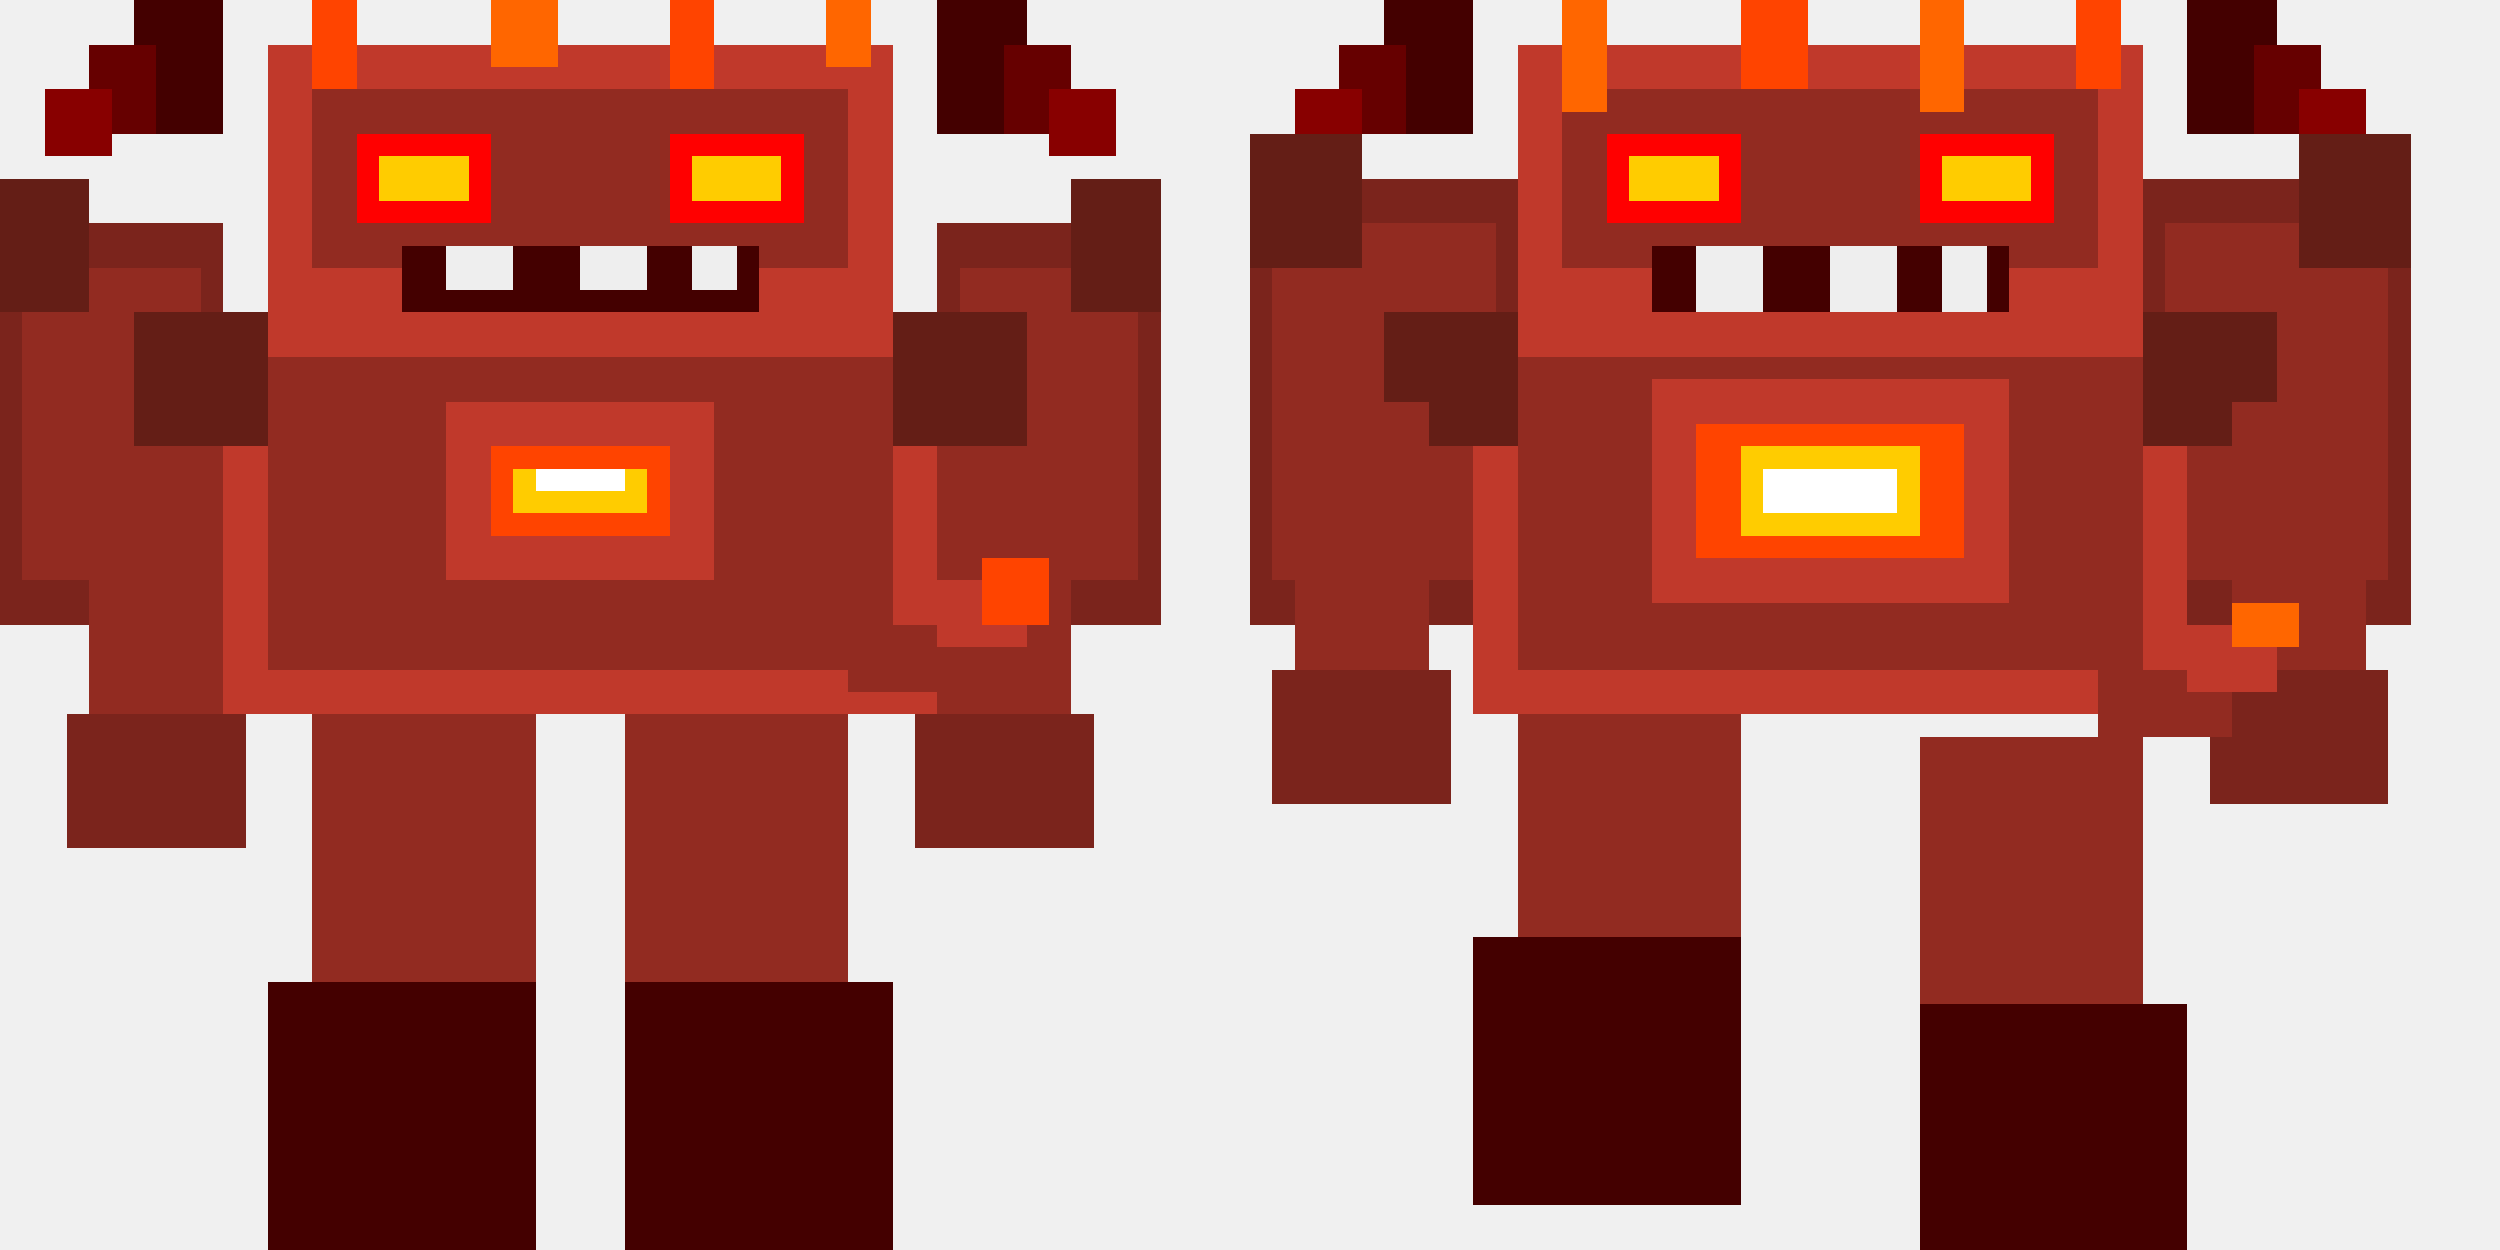
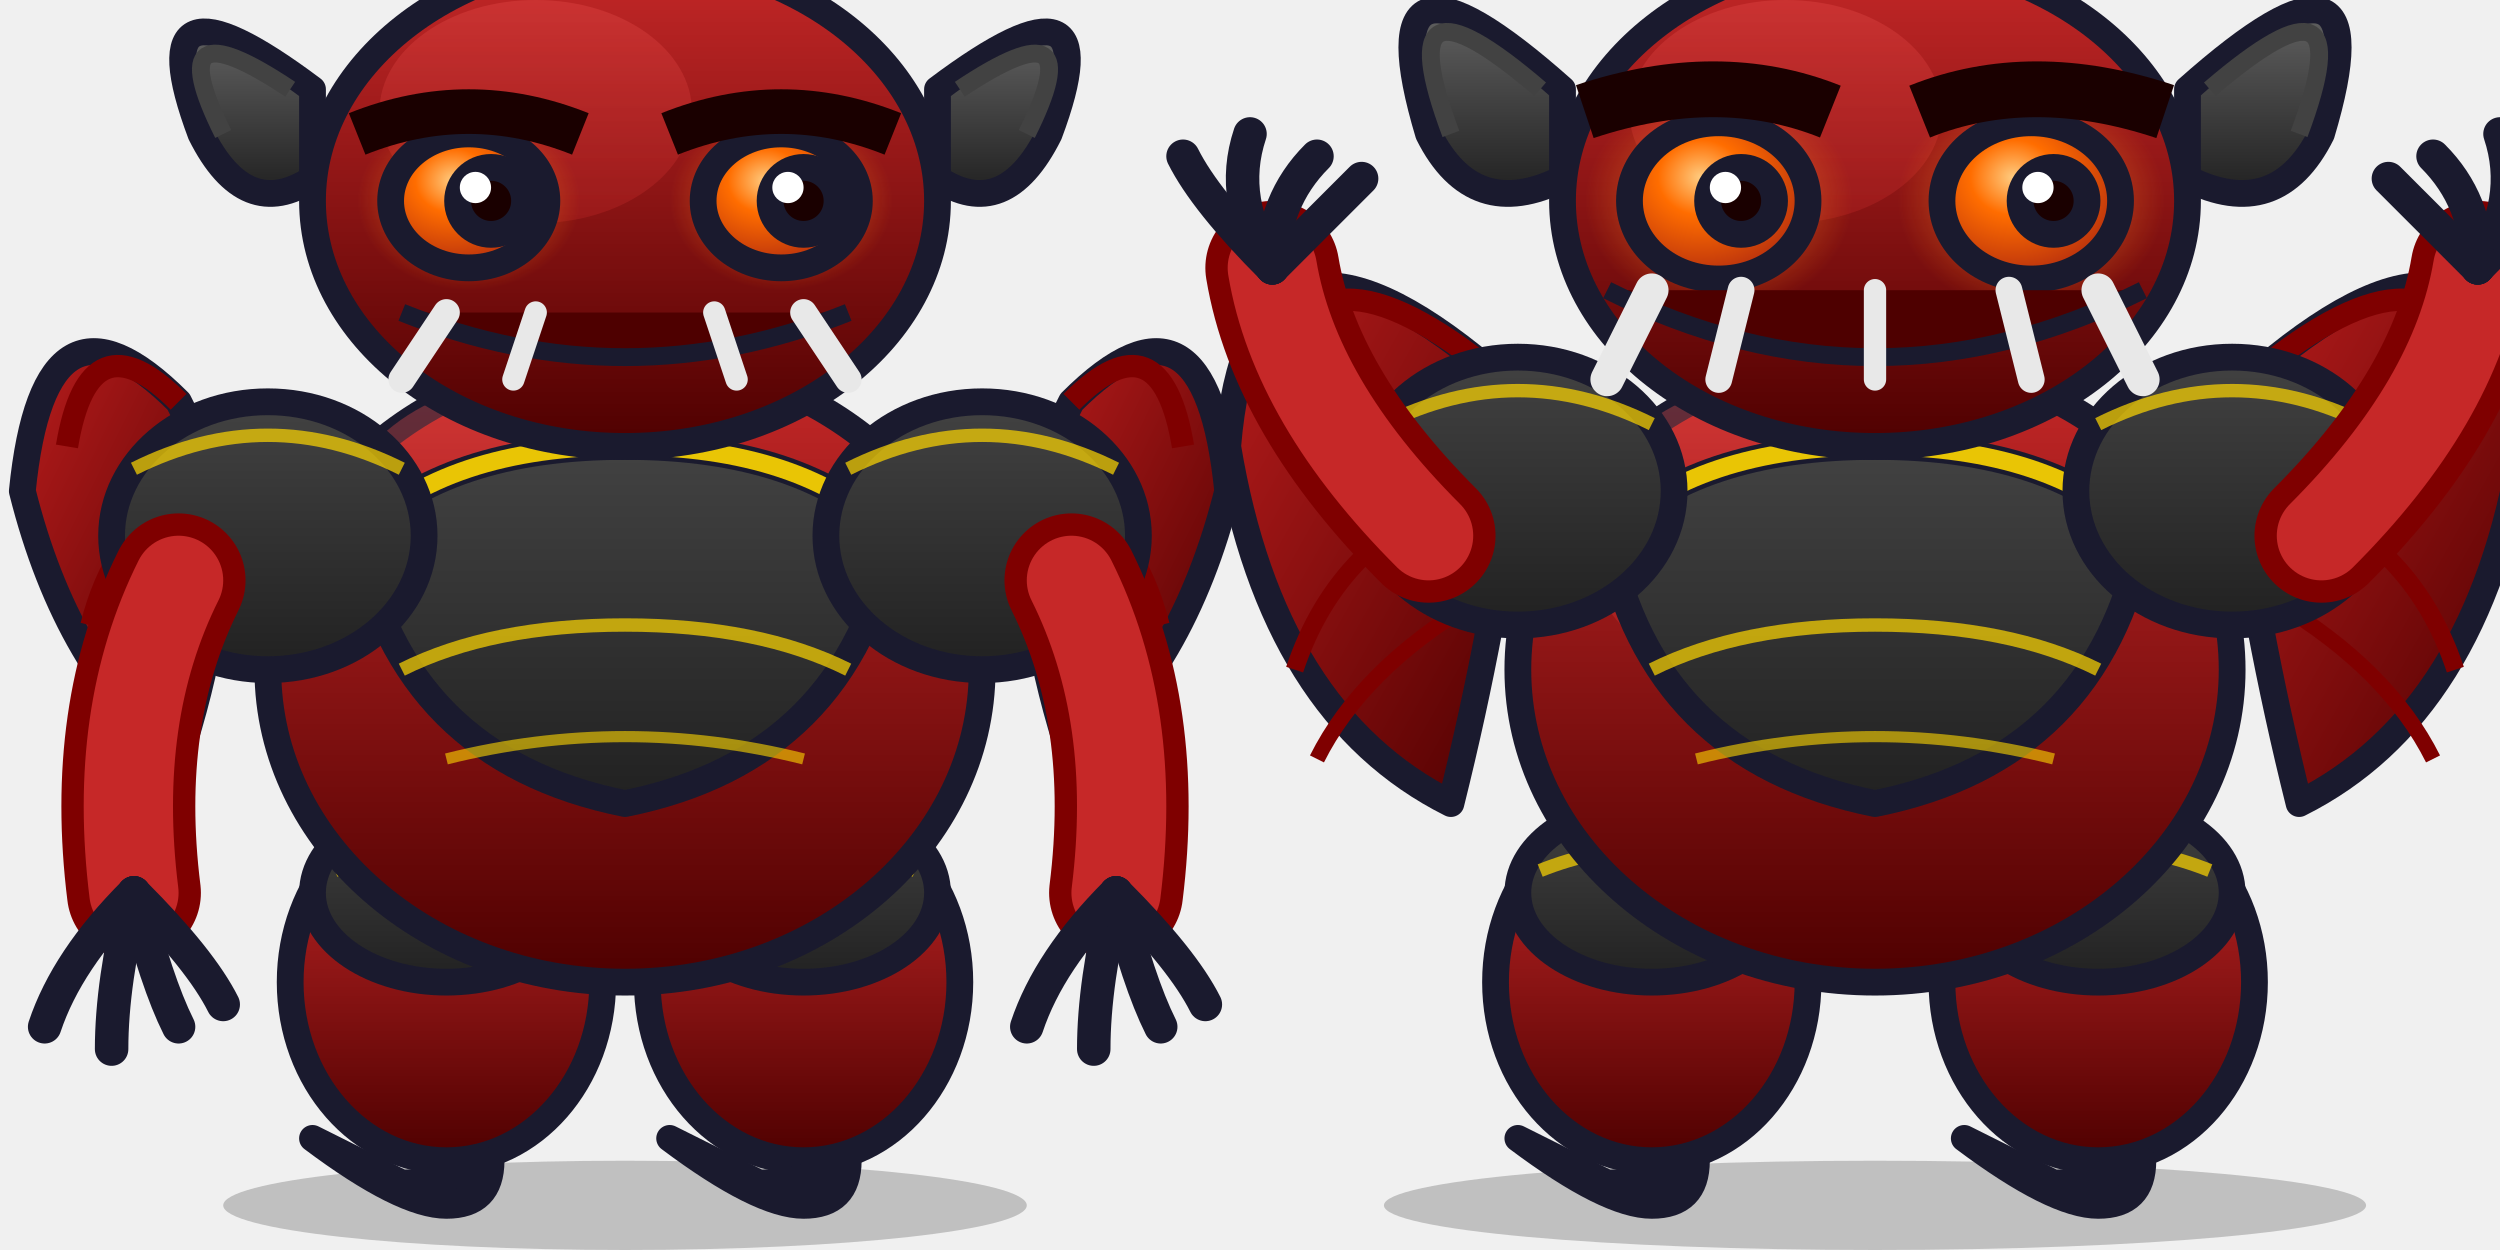
- <svg xmlns="http://www.w3.org/2000/svg" viewBox="0 0 112 56" width="112" height="56" shape-rendering="crispEdges">
-   <g>
-     <rect x="6" y="0" width="4" height="6" fill="#440000" />
-     <rect x="4" y="2" width="3" height="4" fill="#660000" />
-     <rect x="2" y="4" width="3" height="3" fill="#880000" />
-     <rect x="42" y="0" width="4" height="6" fill="#440000" />
-     <rect x="45" y="2" width="3" height="4" fill="#660000" />
-     <rect x="47" y="4" width="3" height="3" fill="#880000" />
-     <rect x="12" y="2" width="28" height="12" fill="#c0392b" />
-     <rect x="14" y="4" width="24" height="8" fill="#922b21" />
-     <rect x="16" y="6" width="6" height="4" fill="#ff0000" />
-     <rect x="17" y="7" width="4" height="2" fill="#ffcc00" />
-     <rect x="30" y="6" width="6" height="4" fill="#ff0000" />
-     <rect x="31" y="7" width="4" height="2" fill="#ffcc00" />
-     <rect x="18" y="11" width="16" height="3" fill="#440000" />
-     <rect x="20" y="11" width="3" height="2" fill="#eee" />
-     <rect x="26" y="11" width="3" height="2" fill="#eee" />
-     <rect x="31" y="11" width="2" height="2" fill="#eee" />
-     <rect x="14" y="0" width="2" height="4" fill="#ff4400" />
-     <rect x="22" y="0" width="3" height="3" fill="#ff6600" />
-     <rect x="30" y="0" width="2" height="4" fill="#ff4400" />
-     <rect x="37" y="0" width="2" height="3" fill="#ff6600" />
-     <rect x="0" y="10" width="10" height="18" fill="#7b241c" />
-     <rect x="1" y="12" width="8" height="14" fill="#922b21" />
-     <rect x="0" y="8" width="4" height="6" fill="#641e16" />
-     <rect x="42" y="10" width="10" height="18" fill="#7b241c" />
-     <rect x="43" y="12" width="8" height="14" fill="#922b21" />
-     <rect x="48" y="8" width="4" height="6" fill="#641e16" />
-     <rect x="10" y="14" width="32" height="18" fill="#c0392b" />
-     <rect x="12" y="16" width="28" height="14" fill="#922b21" />
-     <rect x="20" y="18" width="12" height="8" fill="#c0392b" />
-     <rect x="22" y="20" width="8" height="4" fill="#ff4400" />
-     <rect x="23" y="21" width="6" height="2" fill="#ffcc00" />
-     <rect x="24" y="21" width="4" height="1" fill="#fff" />
-     <rect x="6" y="14" width="6" height="6" fill="#641e16" />
-     <rect x="40" y="14" width="6" height="6" fill="#641e16" />
-     <rect x="4" y="20" width="6" height="14" fill="#922b21" />
-     <rect x="42" y="20" width="6" height="14" fill="#922b21" />
-     <rect x="3" y="32" width="8" height="6" fill="#7b241c" />
-     <rect x="41" y="32" width="8" height="6" fill="#7b241c" />
-     <rect x="14" y="32" width="10" height="14" fill="#922b21" />
-     <rect x="28" y="32" width="10" height="14" fill="#922b21" />
-     <rect x="12" y="44" width="12" height="12" fill="#440000" />
-     <rect x="28" y="44" width="12" height="12" fill="#440000" />
-     <rect x="38" y="28" width="6" height="3" fill="#922b21" />
-     <rect x="42" y="26" width="4" height="3" fill="#c0392b" />
-     <rect x="44" y="25" width="3" height="3" fill="#ff4400" />
+ <svg xmlns="http://www.w3.org/2000/svg" viewBox="0 0 112 56" width="112" height="56" shape-rendering="geometricPrecision">
+   <defs>
+     <linearGradient id="af-body" x1="0" y1="0" x2="0" y2="1">
+       <stop offset="0%" stop-color="#c62828" />
+       <stop offset="100%" stop-color="#4e0000" />
+     </linearGradient>
+     <linearGradient id="af-body-hi" x1="0" y1="0" x2="0" y2="1">
+       <stop offset="0%" stop-color="#ef5350" />
+       <stop offset="100%" stop-color="#c62828" />
+     </linearGradient>
+     <linearGradient id="af-horn" x1="0" y1="1" x2="0" y2="0">
+       <stop offset="0%" stop-color="#212121" />
+       <stop offset="100%" stop-color="#616161" />
+     </linearGradient>
+     <radialGradient id="af-eye" cx="0.4" cy="0.35" r="0.6">
+       <stop offset="0%" stop-color="#ffcc80" />
+       <stop offset="40%" stop-color="#ff6d00" />
+       <stop offset="100%" stop-color="#bf360c" />
+     </radialGradient>
+     <radialGradient id="af-eye-glow" cx="0.5" cy="0.5" r="0.5">
+       <stop offset="0%" stop-color="#ffcc80" stop-opacity="0.8" />
+       <stop offset="100%" stop-color="#ff6d00" stop-opacity="0" />
+     </radialGradient>
+     <linearGradient id="af-wing" x1="0" y1="0" x2="1" y2="1">
+       <stop offset="0%" stop-color="#b71c1c" />
+       <stop offset="100%" stop-color="#4e0000" />
+     </linearGradient>
+     <linearGradient id="af-armor" x1="0" y1="0" x2="0" y2="1">
+       <stop offset="0%" stop-color="#424242" />
+       <stop offset="100%" stop-color="#212121" />
+     </linearGradient>
+   </defs>
+   <g stroke="#1a1a2e" stroke-width="1.2" stroke-linejoin="round">
+     <ellipse cx="28" cy="54" rx="18" ry="2" fill="#000" opacity="0.2" stroke="none" />
+     <path d="M8,18 Q2,12 1,22 Q3,30 8,34 Q10,28 10,22Z" fill="url(#af-wing)" />
+     <path d="M8,18 Q4,14 3,20" stroke="#7f0000" stroke-width="1" fill="none" />
+     <path d="M8,22 Q5,24 4,28" stroke="#7f0000" stroke-width="0.8" fill="none" />
+     <path d="M48,18 Q54,12 55,22 Q53,30 48,34 Q46,28 46,22Z" fill="url(#af-wing)" />
+     <path d="M48,18 Q52,14 53,20" stroke="#7f0000" stroke-width="1" fill="none" />
+     <path d="M48,22 Q51,24 52,28" stroke="#7f0000" stroke-width="0.8" fill="none" />
+     <ellipse cx="20" cy="44" rx="7" ry="8" fill="url(#af-body)" />
+     <ellipse cx="36" cy="44" rx="7" ry="8" fill="url(#af-body)" />
+     <ellipse cx="20" cy="40" rx="6" ry="4" fill="url(#af-armor)" />
+     <path d="M15,39 Q20,37 25,39" stroke="#ffd700" stroke-width="0.6" fill="none" opacity="0.7" />
+     <ellipse cx="36" cy="40" rx="6" ry="4" fill="url(#af-armor)" />
+     <path d="M31,39 Q36,37 41,39" stroke="#ffd700" stroke-width="0.6" fill="none" opacity="0.7" />
+     <path d="M14,51 Q18,54 20,54 Q22,54 22,52 Q20,53 18,53 Q16,52 14,51Z" fill="#1a1a2e" />
+     <path d="M30,51 Q34,54 36,54 Q38,54 38,52 Q36,53 34,53 Q32,52 30,51Z" fill="#1a1a2e" />
+     <ellipse cx="28" cy="30" rx="16" ry="14" fill="url(#af-body)" />
+     <ellipse cx="24" cy="24" rx="9" ry="7" fill="url(#af-body-hi)" opacity="0.35" stroke="none" />
+     <path d="M16,24 Q20,20 28,20 Q36,20 40,24 Q38,34 28,36 Q18,34 16,24Z" fill="url(#af-armor)" />
+     <path d="M16,24 Q20,20 28,20 Q36,20 40,24" stroke="#ffd700" stroke-width="0.8" fill="none" opacity="0.9" />
+     <path d="M18,30 Q22,28 28,28 Q34,28 38,30" stroke="#ffd700" stroke-width="0.6" fill="none" opacity="0.7" />
+     <path d="M20,34 Q24,33 28,33 Q32,33 36,34" stroke="#ffd700" stroke-width="0.5" fill="none" opacity="0.6" />
+     <ellipse cx="12" cy="24" rx="7" ry="6" fill="url(#af-armor)" />
+     <path d="M6,21 Q12,18 18,21" stroke="#ffd700" stroke-width="0.6" fill="none" opacity="0.7" />
+     <ellipse cx="44" cy="24" rx="7" ry="6" fill="url(#af-armor)" />
+     <path d="M38,21 Q44,18 50,21" stroke="#ffd700" stroke-width="0.6" fill="none" opacity="0.7" />
+     <path d="M8,26 Q5,32 6,40" stroke="#7f0000" stroke-width="6" fill="none" stroke-linecap="round" />
+     <path d="M8,26 Q5,32 6,40" stroke="#c62828" stroke-width="4" fill="none" stroke-linecap="round" />
+     <path d="M6,40 Q3,43 2,46" stroke="#1a1a2e" stroke-width="1.5" fill="none" stroke-linecap="round" />
+     <path d="M6,40 Q5,44 5,47" stroke="#1a1a2e" stroke-width="1.5" fill="none" stroke-linecap="round" />
+     <path d="M6,40 Q7,44 8,46" stroke="#1a1a2e" stroke-width="1.5" fill="none" stroke-linecap="round" />
+     <path d="M6,40 Q9,43 10,45" stroke="#1a1a2e" stroke-width="1.5" fill="none" stroke-linecap="round" />
+     <path d="M48,26 Q51,32 50,40" stroke="#7f0000" stroke-width="6" fill="none" stroke-linecap="round" />
+     <path d="M48,26 Q51,32 50,40" stroke="#c62828" stroke-width="4" fill="none" stroke-linecap="round" />
+     <path d="M50,40 Q47,43 46,46" stroke="#1a1a2e" stroke-width="1.5" fill="none" stroke-linecap="round" />
+     <path d="M50,40 Q49,44 49,47" stroke="#1a1a2e" stroke-width="1.5" fill="none" stroke-linecap="round" />
+     <path d="M50,40 Q51,44 52,46" stroke="#1a1a2e" stroke-width="1.5" fill="none" stroke-linecap="round" />
+     <path d="M50,40 Q53,43 54,45" stroke="#1a1a2e" stroke-width="1.5" fill="none" stroke-linecap="round" />
+     <ellipse cx="28" cy="15" rx="7" ry="5" fill="url(#af-body)" />
+     <ellipse cx="28" cy="9" rx="14" ry="11" fill="url(#af-body)" />
+     <ellipse cx="24" cy="5" rx="7" ry="5" fill="url(#af-body-hi)" opacity="0.3" stroke="none" />
+     <path d="M14,4 Q6,-2 9,6 Q11,10 14,8Z" fill="url(#af-horn)" />
+     <path d="M13,4 Q7,0 10,6" stroke="#424242" stroke-width="0.8" fill="none" />
+     <path d="M42,4 Q50,-2 47,6 Q45,10 42,8Z" fill="url(#af-horn)" />
+     <path d="M43,4 Q49,0 46,6" stroke="#424242" stroke-width="0.8" fill="none" />
+     <ellipse cx="21" cy="9" rx="5" ry="4" fill="url(#af-eye-glow)" stroke="none" />
+     <ellipse cx="35" cy="9" rx="5" ry="4" fill="url(#af-eye-glow)" stroke="none" />
+     <ellipse cx="21" cy="9" rx="3.5" ry="3" fill="url(#af-eye)" />
+     <circle cx="22" cy="9" r="1.5" fill="#1a0000" />
+     <circle cx="21.3" cy="8.4" r="0.7" fill="#fff" stroke="none" />
+     <ellipse cx="35" cy="9" rx="3.5" ry="3" fill="url(#af-eye)" />
+     <circle cx="36" cy="9" r="1.5" fill="#1a0000" />
+     <circle cx="35.3" cy="8.4" r="0.7" fill="#fff" stroke="none" />
+     <path d="M16,6 Q21,4 26,6" stroke="#1a0000" stroke-width="2" fill="none" />
+     <path d="M30,6 Q35,4 40,6" stroke="#1a0000" stroke-width="2" fill="none" />
+     <path d="M18,14 Q28,18 38,14" fill="#4e0000" stroke="#1a1a2e" stroke-width="0.8" />
+     <path d="M20,14 L18,17" stroke="#e8e8e8" stroke-width="1.2" fill="none" stroke-linecap="round" />
+     <path d="M24,14 L23,17" stroke="#e8e8e8" stroke-width="1" fill="none" stroke-linecap="round" />
+     <path d="M36,14 L38,17" stroke="#e8e8e8" stroke-width="1.2" fill="none" stroke-linecap="round" />
+     <path d="M32,14 L33,17" stroke="#e8e8e8" stroke-width="1" fill="none" stroke-linecap="round" />
  </g>
-   <g transform="translate(56,0)">
-     <rect x="6" y="0" width="4" height="6" fill="#440000" />
-     <rect x="4" y="2" width="3" height="4" fill="#660000" />
-     <rect x="2" y="4" width="3" height="3" fill="#880000" />
-     <rect x="42" y="0" width="4" height="6" fill="#440000" />
-     <rect x="45" y="2" width="3" height="4" fill="#660000" />
-     <rect x="47" y="4" width="3" height="3" fill="#880000" />
-     <rect x="12" y="2" width="28" height="12" fill="#c0392b" />
-     <rect x="14" y="4" width="24" height="8" fill="#922b21" />
-     <rect x="16" y="6" width="6" height="4" fill="#ff0000" />
-     <rect x="17" y="7" width="4" height="2" fill="#ffcc00" />
-     <rect x="30" y="6" width="6" height="4" fill="#ff0000" />
-     <rect x="31" y="7" width="4" height="2" fill="#ffcc00" />
-     <rect x="18" y="11" width="16" height="4" fill="#440000" />
-     <rect x="20" y="11" width="3" height="3" fill="#eee" />
-     <rect x="26" y="11" width="3" height="3" fill="#eee" />
-     <rect x="31" y="11" width="2" height="3" fill="#eee" />
-     <rect x="14" y="0" width="2" height="5" fill="#ff6600" />
-     <rect x="22" y="0" width="3" height="4" fill="#ff4400" />
-     <rect x="30" y="0" width="2" height="5" fill="#ff6600" />
-     <rect x="37" y="0" width="2" height="4" fill="#ff4400" />
-     <rect x="0" y="8" width="12" height="20" fill="#7b241c" />
-     <rect x="1" y="10" width="10" height="16" fill="#922b21" />
-     <rect x="0" y="6" width="5" height="6" fill="#641e16" />
-     <rect x="40" y="8" width="12" height="20" fill="#7b241c" />
-     <rect x="41" y="10" width="10" height="16" fill="#922b21" />
-     <rect x="47" y="6" width="5" height="6" fill="#641e16" />
-     <rect x="10" y="14" width="32" height="18" fill="#c0392b" />
-     <rect x="12" y="16" width="28" height="14" fill="#922b21" />
-     <rect x="18" y="17" width="16" height="10" fill="#c0392b" />
-     <rect x="20" y="19" width="12" height="6" fill="#ff4400" />
-     <rect x="22" y="20" width="8" height="4" fill="#ffcc00" />
-     <rect x="23" y="21" width="6" height="2" fill="#fff" />
-     <rect x="6" y="14" width="6" height="6" fill="#641e16" />
-     <rect x="40" y="14" width="6" height="6" fill="#641e16" />
-     <rect x="2" y="18" width="6" height="14" fill="#922b21" />
-     <rect x="44" y="18" width="6" height="14" fill="#922b21" />
-     <rect x="1" y="30" width="8" height="6" fill="#7b241c" />
-     <rect x="43" y="30" width="8" height="6" fill="#7b241c" />
-     <rect x="12" y="32" width="10" height="12" fill="#922b21" />
-     <rect x="30" y="33" width="10" height="14" fill="#922b21" />
-     <rect x="10" y="42" width="12" height="12" fill="#440000" />
-     <rect x="30" y="45" width="12" height="11" fill="#440000" />
-     <rect x="38" y="30" width="6" height="3" fill="#922b21" />
-     <rect x="42" y="28" width="4" height="3" fill="#c0392b" />
-     <rect x="44" y="27" width="3" height="2" fill="#ff6600" />
+   <g transform="translate(56,0)" stroke="#1a1a2e" stroke-width="1.2" stroke-linejoin="round">
+     <ellipse cx="28" cy="54" rx="22" ry="2" fill="#000" opacity="0.2" stroke="none" />
+     <path d="M10,16 Q0,8 -1,20 Q1,32 9,36 Q11,28 12,20Z" fill="url(#af-wing)" />
+     <path d="M10,16 Q2,10 1,18" stroke="#7f0000" stroke-width="1" fill="none" />
+     <path d="M10,22 Q4,24 2,30" stroke="#7f0000" stroke-width="0.8" fill="none" />
+     <path d="M10,27 Q5,30 3,34" stroke="#7f0000" stroke-width="0.7" fill="none" />
+     <path d="M46,16 Q56,8 57,20 Q55,32 47,36 Q45,28 44,20Z" fill="url(#af-wing)" />
+     <path d="M46,16 Q54,10 55,18" stroke="#7f0000" stroke-width="1" fill="none" />
+     <path d="M46,22 Q52,24 54,30" stroke="#7f0000" stroke-width="0.8" fill="none" />
+     <path d="M46,27 Q51,30 53,34" stroke="#7f0000" stroke-width="0.7" fill="none" />
+     <ellipse cx="18" cy="44" rx="7" ry="8" fill="url(#af-body)" />
+     <ellipse cx="38" cy="44" rx="7" ry="8" fill="url(#af-body)" />
+     <ellipse cx="18" cy="40" rx="6" ry="4" fill="url(#af-armor)" />
+     <path d="M13,39 Q18,37 23,39" stroke="#ffd700" stroke-width="0.6" fill="none" opacity="0.7" />
+     <ellipse cx="38" cy="40" rx="6" ry="4" fill="url(#af-armor)" />
+     <path d="M33,39 Q38,37 43,39" stroke="#ffd700" stroke-width="0.6" fill="none" opacity="0.7" />
+     <path d="M12,51 Q16,54 18,54 Q20,54 20,52 Q18,53 16,53 Q14,52 12,51Z" fill="#1a1a2e" />
+     <path d="M32,51 Q36,54 38,54 Q40,54 40,52 Q38,53 36,53 Q34,52 32,51Z" fill="#1a1a2e" />
+     <ellipse cx="28" cy="30" rx="16" ry="14" fill="url(#af-body)" />
+     <ellipse cx="24" cy="24" rx="9" ry="7" fill="url(#af-body-hi)" opacity="0.35" stroke="none" />
+     <path d="M16,24 Q20,20 28,20 Q36,20 40,24 Q38,34 28,36 Q18,34 16,24Z" fill="url(#af-armor)" />
+     <path d="M16,24 Q20,20 28,20 Q36,20 40,24" stroke="#ffd700" stroke-width="0.8" fill="none" opacity="0.9" />
+     <path d="M18,30 Q22,28 28,28 Q34,28 38,30" stroke="#ffd700" stroke-width="0.6" fill="none" opacity="0.7" />
+     <path d="M20,34 Q24,33 28,33 Q32,33 36,34" stroke="#ffd700" stroke-width="0.5" fill="none" opacity="0.6" />
+     <ellipse cx="12" cy="22" rx="7" ry="6" fill="url(#af-armor)" />
+     <path d="M6,19 Q12,16 18,19" stroke="#ffd700" stroke-width="0.6" fill="none" opacity="0.7" />
+     <ellipse cx="44" cy="22" rx="7" ry="6" fill="url(#af-armor)" />
+     <path d="M38,19 Q44,16 50,19" stroke="#ffd700" stroke-width="0.6" fill="none" opacity="0.7" />
+     <path d="M8,24 Q2,18 1,12" stroke="#7f0000" stroke-width="6" fill="none" stroke-linecap="round" />
+     <path d="M8,24 Q2,18 1,12" stroke="#c62828" stroke-width="4" fill="none" stroke-linecap="round" />
+     <path d="M1,12 Q-2,9 -3,7" stroke="#1a1a2e" stroke-width="1.5" fill="none" stroke-linecap="round" />
+     <path d="M1,12 Q-1,9 0,6" stroke="#1a1a2e" stroke-width="1.5" fill="none" stroke-linecap="round" />
+     <path d="M1,12 Q1,9 3,7" stroke="#1a1a2e" stroke-width="1.5" fill="none" stroke-linecap="round" />
+     <path d="M1,12 Q3,10 5,8" stroke="#1a1a2e" stroke-width="1.5" fill="none" stroke-linecap="round" />
+     <path d="M48,24 Q54,18 55,12" stroke="#7f0000" stroke-width="6" fill="none" stroke-linecap="round" />
+     <path d="M48,24 Q54,18 55,12" stroke="#c62828" stroke-width="4" fill="none" stroke-linecap="round" />
+     <path d="M55,12 Q58,9 59,7" stroke="#1a1a2e" stroke-width="1.5" fill="none" stroke-linecap="round" />
+     <path d="M55,12 Q57,9 56,6" stroke="#1a1a2e" stroke-width="1.5" fill="none" stroke-linecap="round" />
+     <path d="M55,12 Q55,9 53,7" stroke="#1a1a2e" stroke-width="1.5" fill="none" stroke-linecap="round" />
+     <path d="M55,12 Q53,10 51,8" stroke="#1a1a2e" stroke-width="1.5" fill="none" stroke-linecap="round" />
+     <ellipse cx="28" cy="15" rx="7" ry="5" fill="url(#af-body)" />
+     <ellipse cx="28" cy="9" rx="14" ry="11" fill="url(#af-body)" />
+     <ellipse cx="24" cy="5" rx="7" ry="5" fill="url(#af-body-hi)" opacity="0.3" stroke="none" />
+     <path d="M14,4 Q5,-4 8,6 Q10,10 14,8Z" fill="url(#af-horn)" />
+     <path d="M13,4 Q6,-2 9,6" stroke="#424242" stroke-width="0.8" fill="none" />
+     <path d="M42,4 Q51,-4 48,6 Q46,10 42,8Z" fill="url(#af-horn)" />
+     <path d="M43,4 Q50,-2 47,6" stroke="#424242" stroke-width="0.8" fill="none" />
+     <ellipse cx="21" cy="9" rx="6" ry="5" fill="url(#af-eye-glow)" stroke="none" />
+     <ellipse cx="35" cy="9" rx="6" ry="5" fill="url(#af-eye-glow)" stroke="none" />
+     <ellipse cx="21" cy="9" rx="4" ry="3.5" fill="url(#af-eye)" />
+     <circle cx="22" cy="9" r="1.5" fill="#1a0000" />
+     <circle cx="21.3" cy="8.4" r="0.7" fill="#fff" stroke="none" />
+     <ellipse cx="35" cy="9" rx="4" ry="3.5" fill="url(#af-eye)" />
+     <circle cx="36" cy="9" r="1.5" fill="#1a0000" />
+     <circle cx="35.3" cy="8.4" r="0.7" fill="#fff" stroke="none" />
+     <path d="M15,5 Q21,3 26,5" stroke="#1a0000" stroke-width="2.5" fill="none" />
+     <path d="M30,5 Q35,3 41,5" stroke="#1a0000" stroke-width="2.5" fill="none" />
+     <path d="M16,13 Q28,19 40,13" fill="#4e0000" stroke="#1a1a2e" stroke-width="0.8" />
+     <path d="M18,13 L16,17" stroke="#e8e8e8" stroke-width="1.5" fill="none" stroke-linecap="round" />
+     <path d="M22,13 L21,17" stroke="#e8e8e8" stroke-width="1.2" fill="none" stroke-linecap="round" />
+     <path d="M38,13 L40,17" stroke="#e8e8e8" stroke-width="1.5" fill="none" stroke-linecap="round" />
+     <path d="M34,13 L35,17" stroke="#e8e8e8" stroke-width="1.2" fill="none" stroke-linecap="round" />
+     <path d="M28,13 L28,17" stroke="#e8e8e8" stroke-width="1" fill="none" stroke-linecap="round" />
  </g>
</svg>
